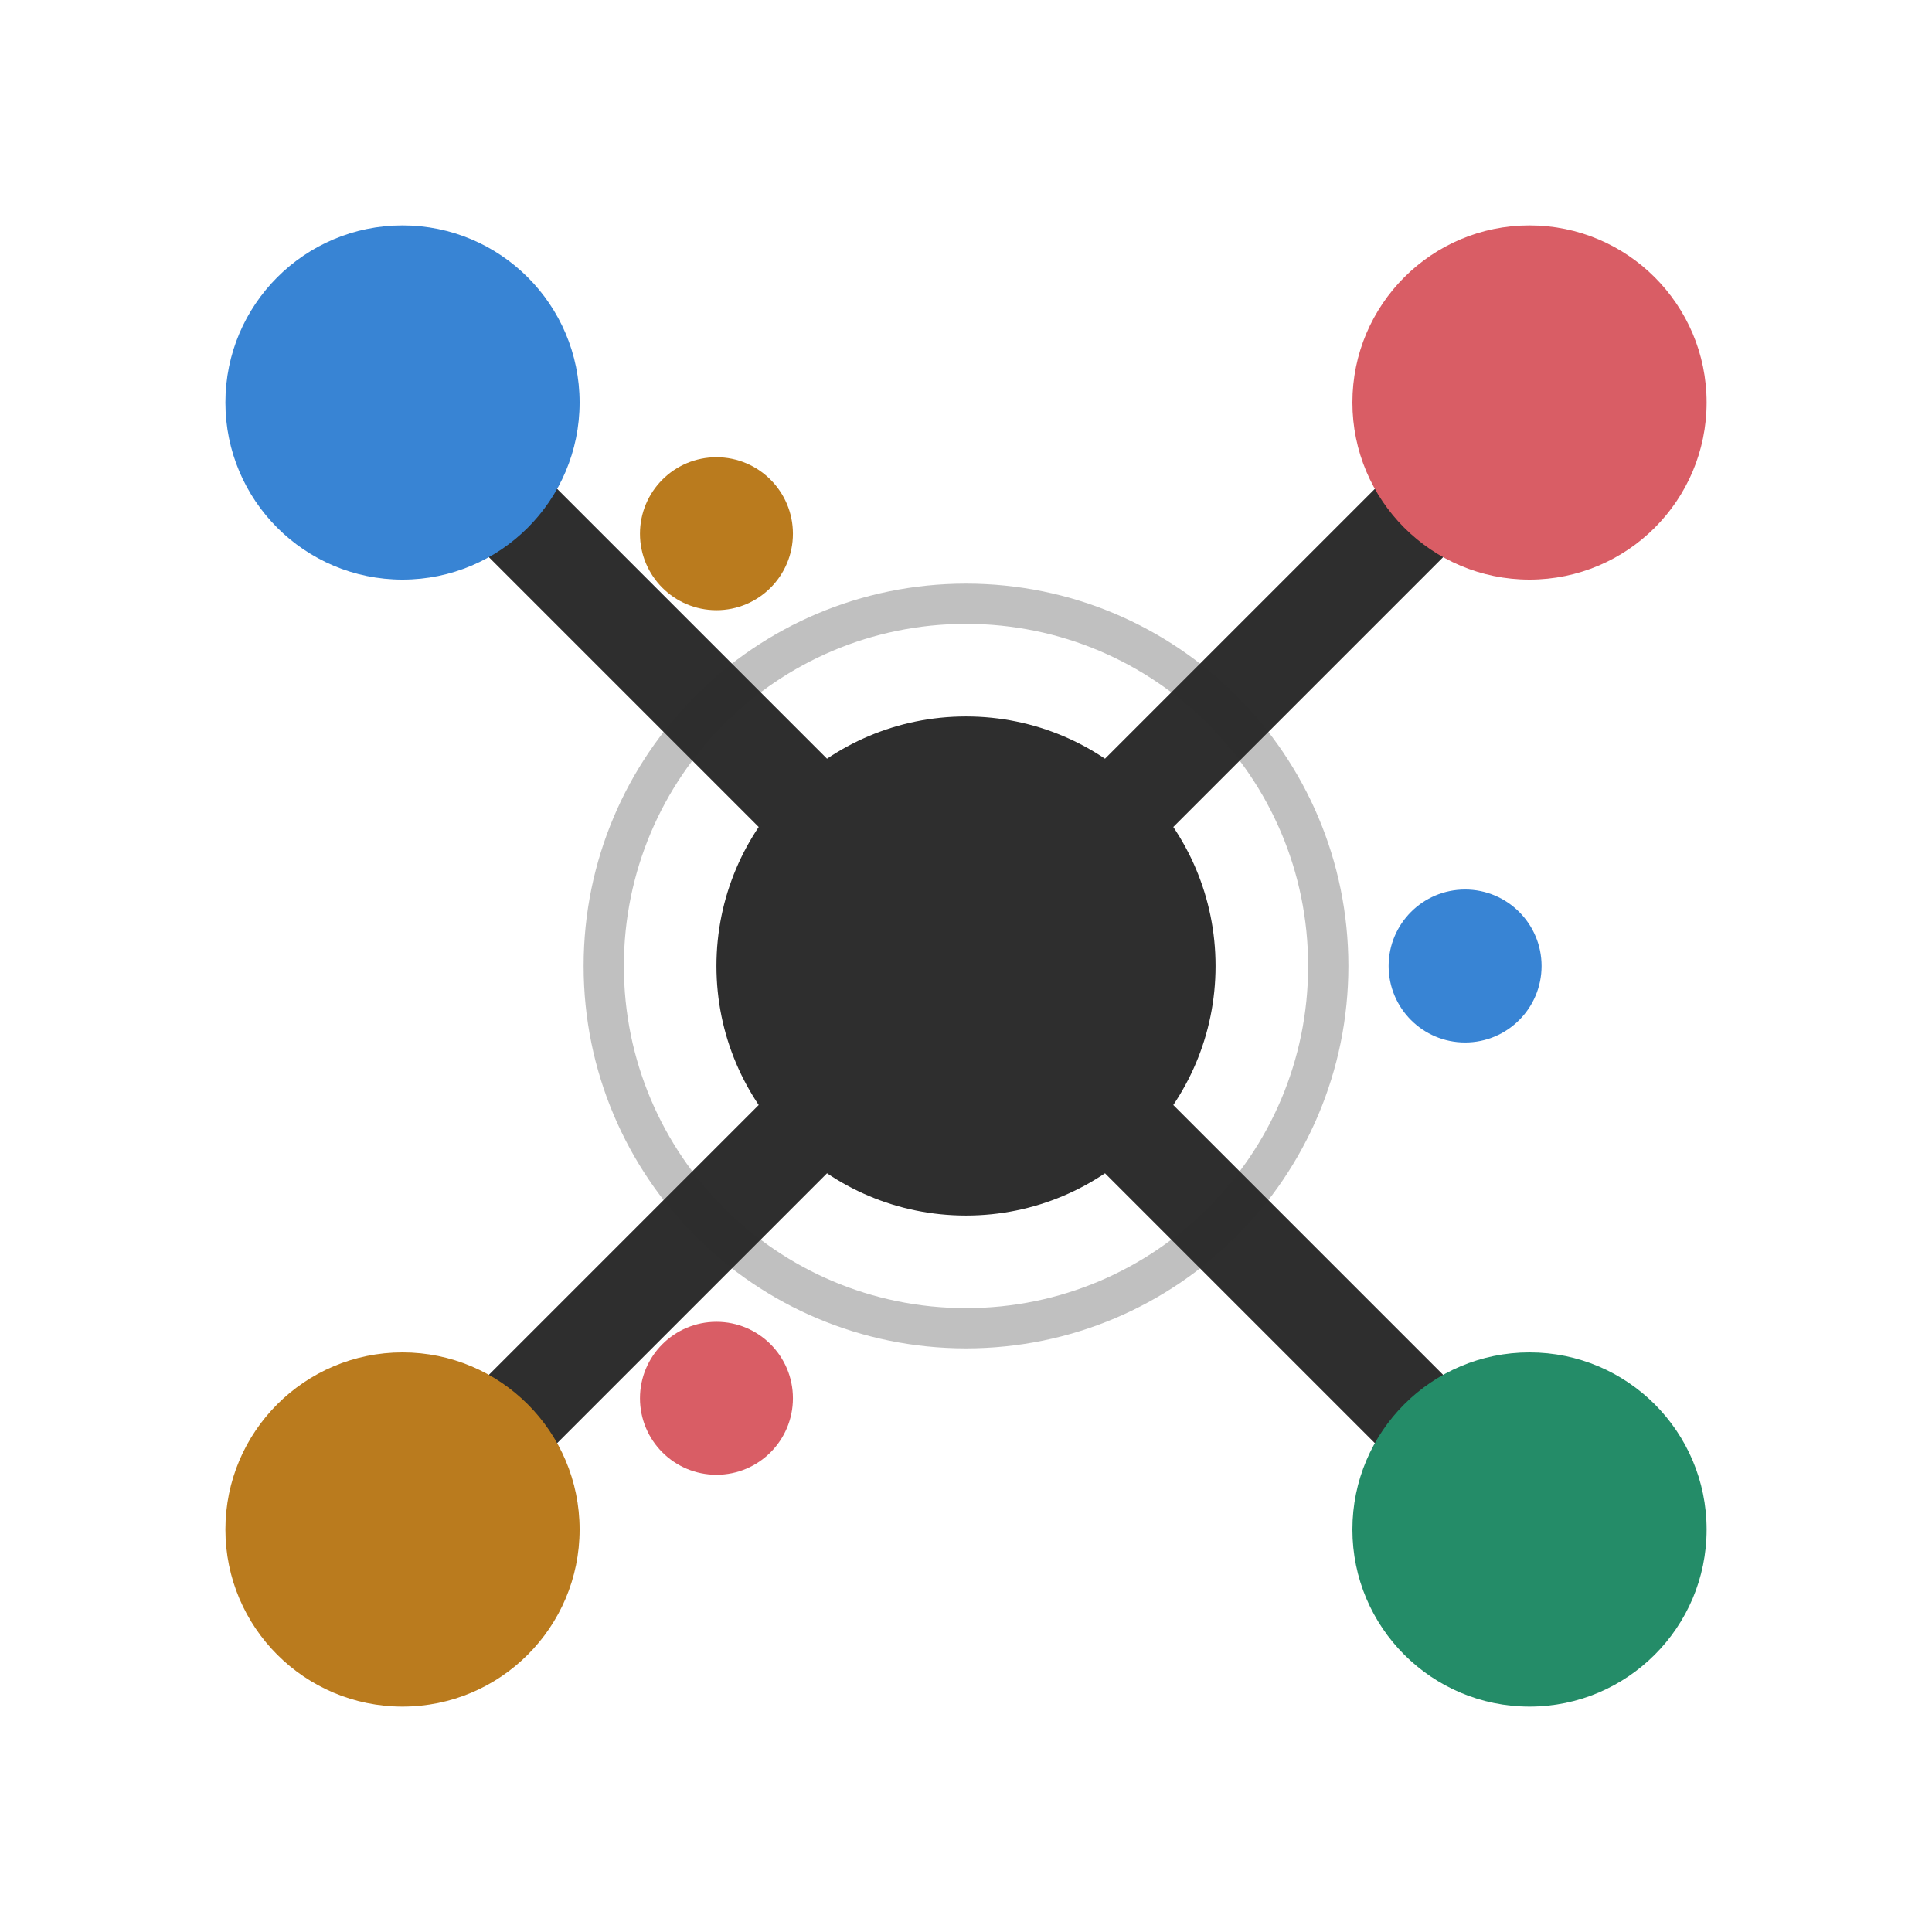
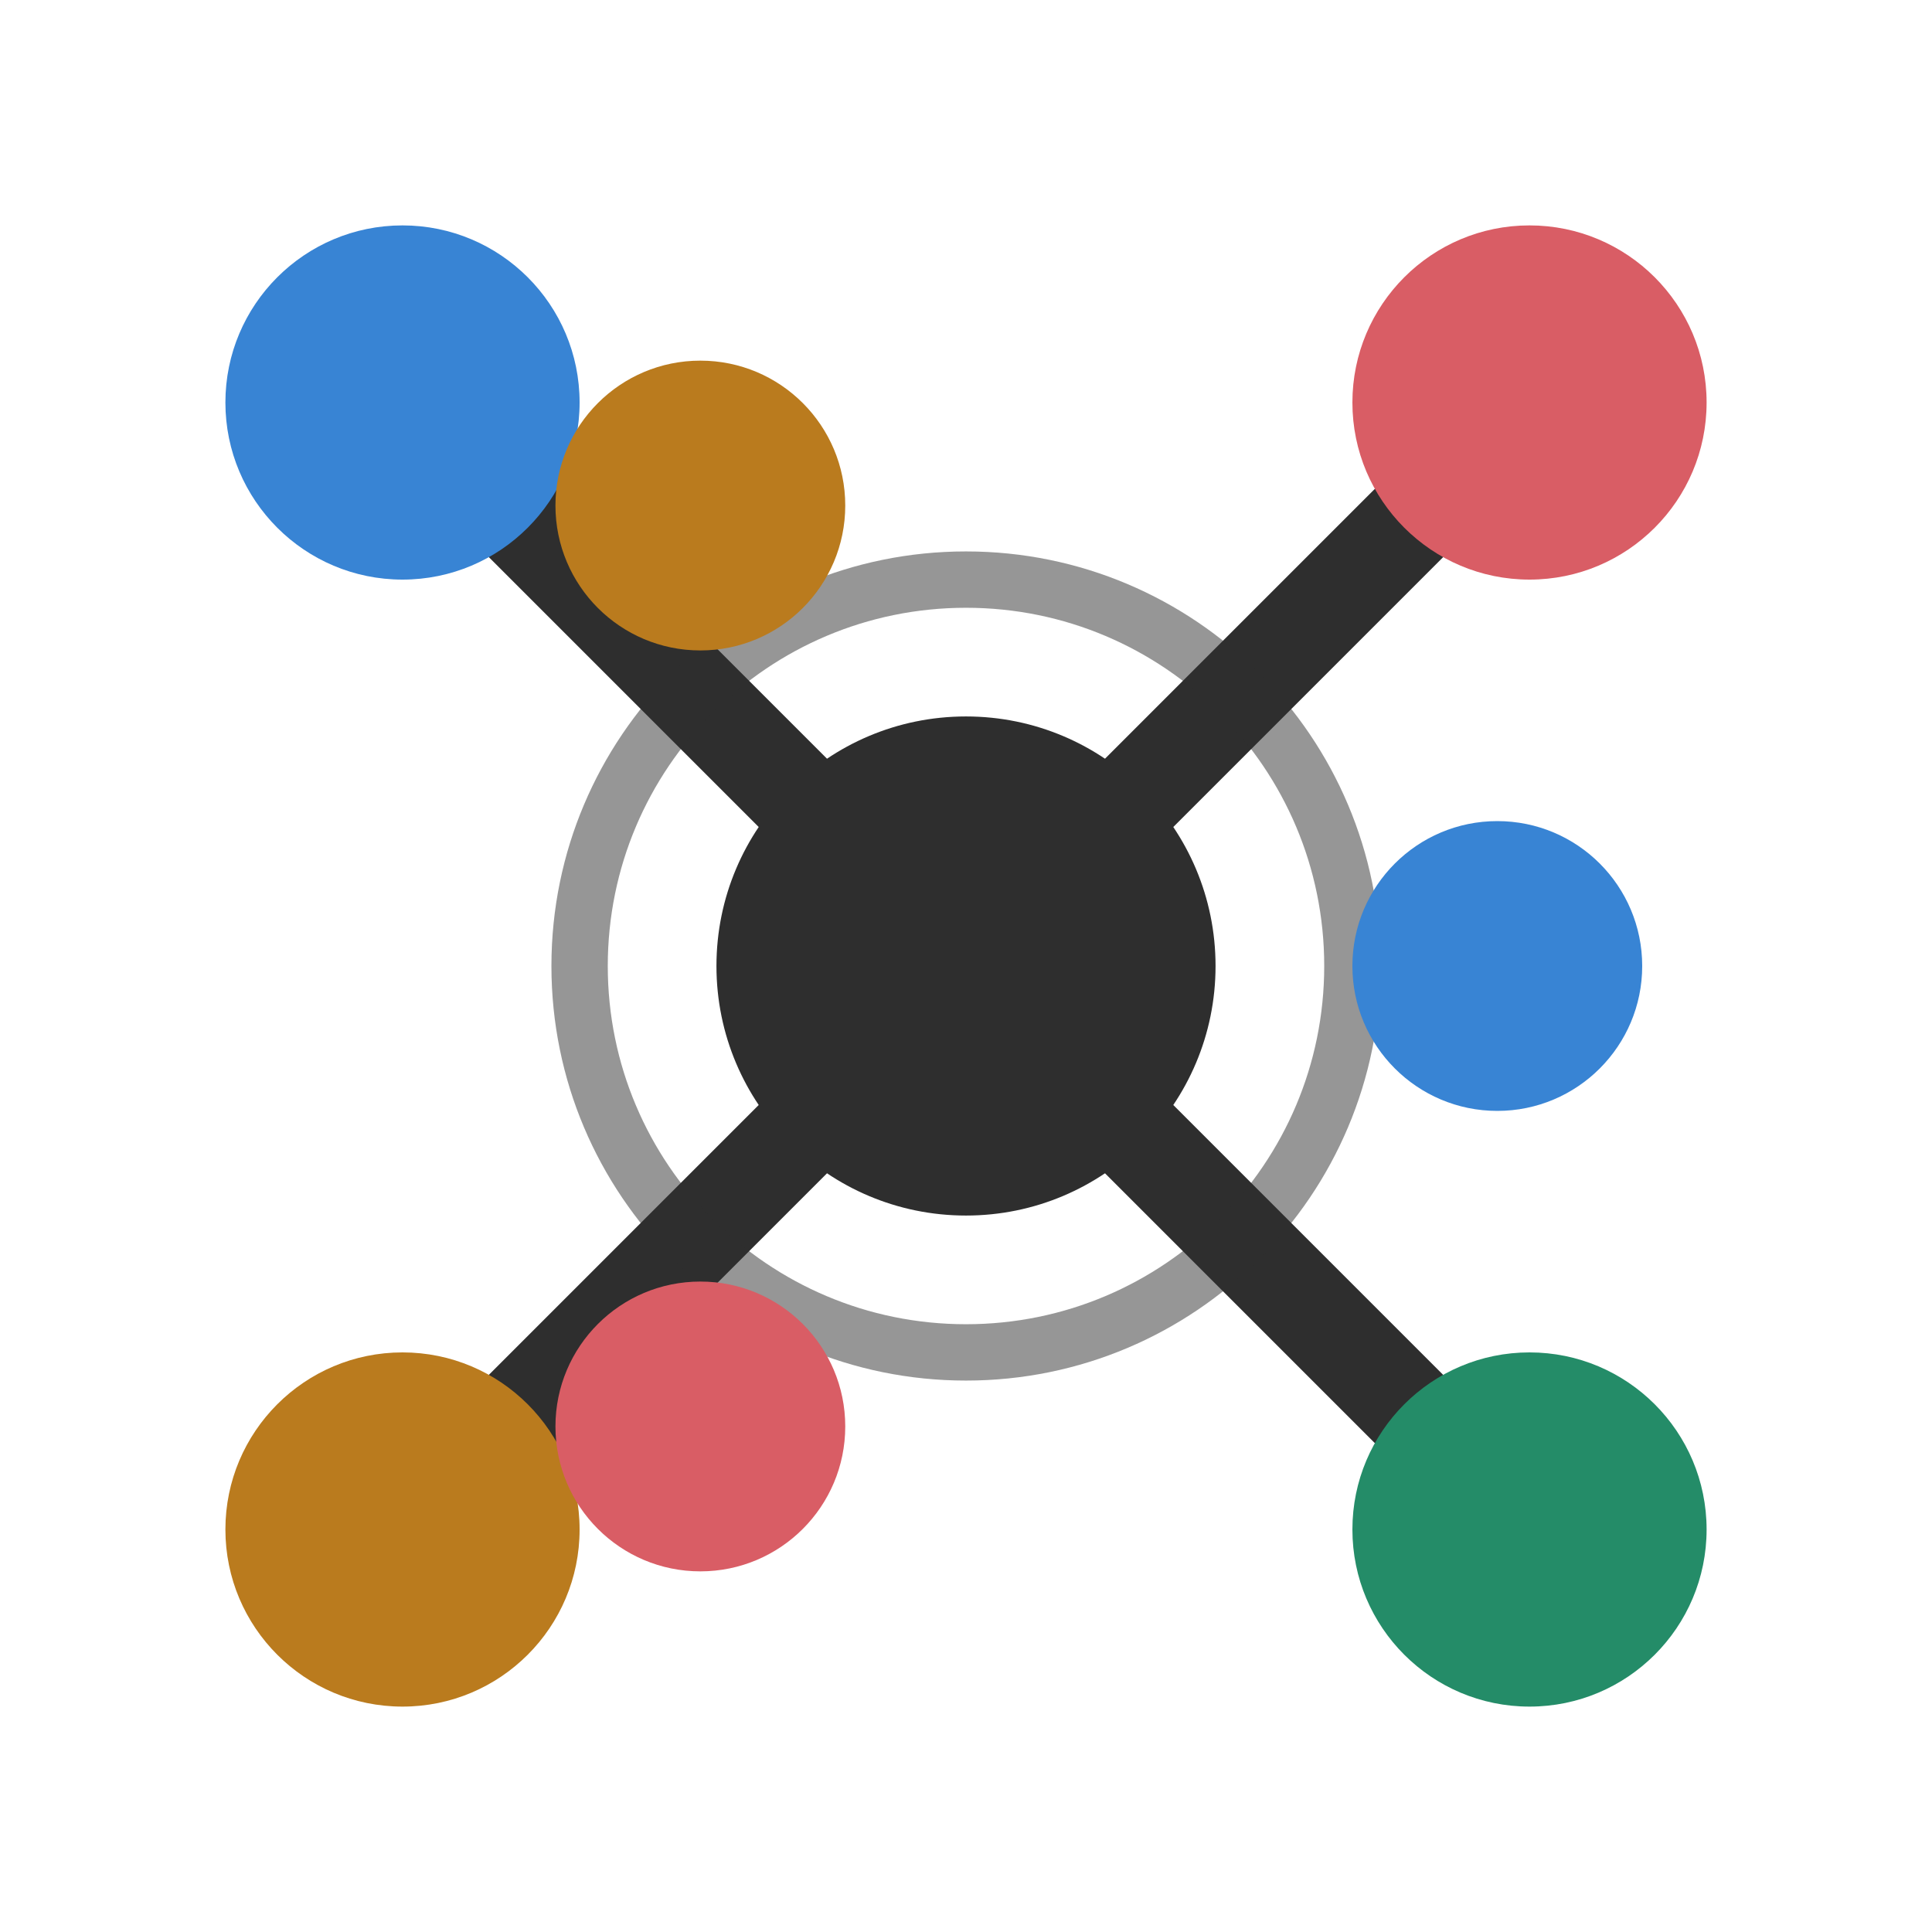
<svg xmlns="http://www.w3.org/2000/svg" width="24" height="24" viewBox="0 0 24 24" fill="none" stroke="#2e2e2e" stroke-width="1.6" stroke-linecap="round" stroke-linejoin="round">
  <path d="M5 5l14 14M19 5L5 19" stroke-width="1.2" />
  <circle cx="5" cy="5" r="2.2" fill="#3884d4" stroke="none" />
  <circle cx="19" cy="5" r="2.2" fill="#d95d65" stroke="none" />
  <circle cx="5" cy="19" r="2.2" fill="#ba7b1e" stroke="none" />
  <circle cx="19" cy="19" r="2.2" fill="#248c68" stroke="none" />
  <circle cx="12" cy="12" r="3.1" fill="#2e2e2e" stroke="none" />
  <g transform="translate(12 12)">
    <g>
-       <animateTransform attributeName="transform" type="scale" values="0.7;1.15;0.7" dur="2s" repeatCount="indefinite" />
-       <circle r="4.5" fill="none" stroke="#2e2e2e" stroke-opacity="0.3" stroke-width="0.5" />
+       <animateTransform attributeName="transform" type="scale" values="0.7;1.15;0.7" dur="2.4s" repeatCount="indefinite" />
+       <circle r="4.8" fill="none" stroke="#2e2e2e" stroke-opacity="0.5" stroke-width="0.7" />
    </g>
  </g>
  <g>
-     <animateTransform attributeName="transform" type="rotate" from="0 12 12" to="360 12 12" dur="8s" repeatCount="indefinite" />
-     <circle cx="18.2" cy="12" r="0.95" fill="#3884d4" stroke="none" />
-     <circle cx="8.9" cy="17.37" r="0.95" fill="#d95d65" stroke="none" />
-     <circle cx="8.9" cy="6.63" r="0.95" fill="#ba7b1e" stroke="none" />
+     <animateTransform attributeName="transform" type="rotate" from="0 12 12" to="360 12 12" dur="5.4s" repeatCount="indefinite" />
+     <circle cx="18.6" cy="12" r="1.8" fill="#3884d4" stroke="none" />
+     <circle cx="8.7" cy="17.72" r="1.8" fill="#d95d65" stroke="none" />
+     <circle cx="8.7" cy="6.28" r="1.8" fill="#ba7b1e" stroke="none" />
  </g>
</svg>
